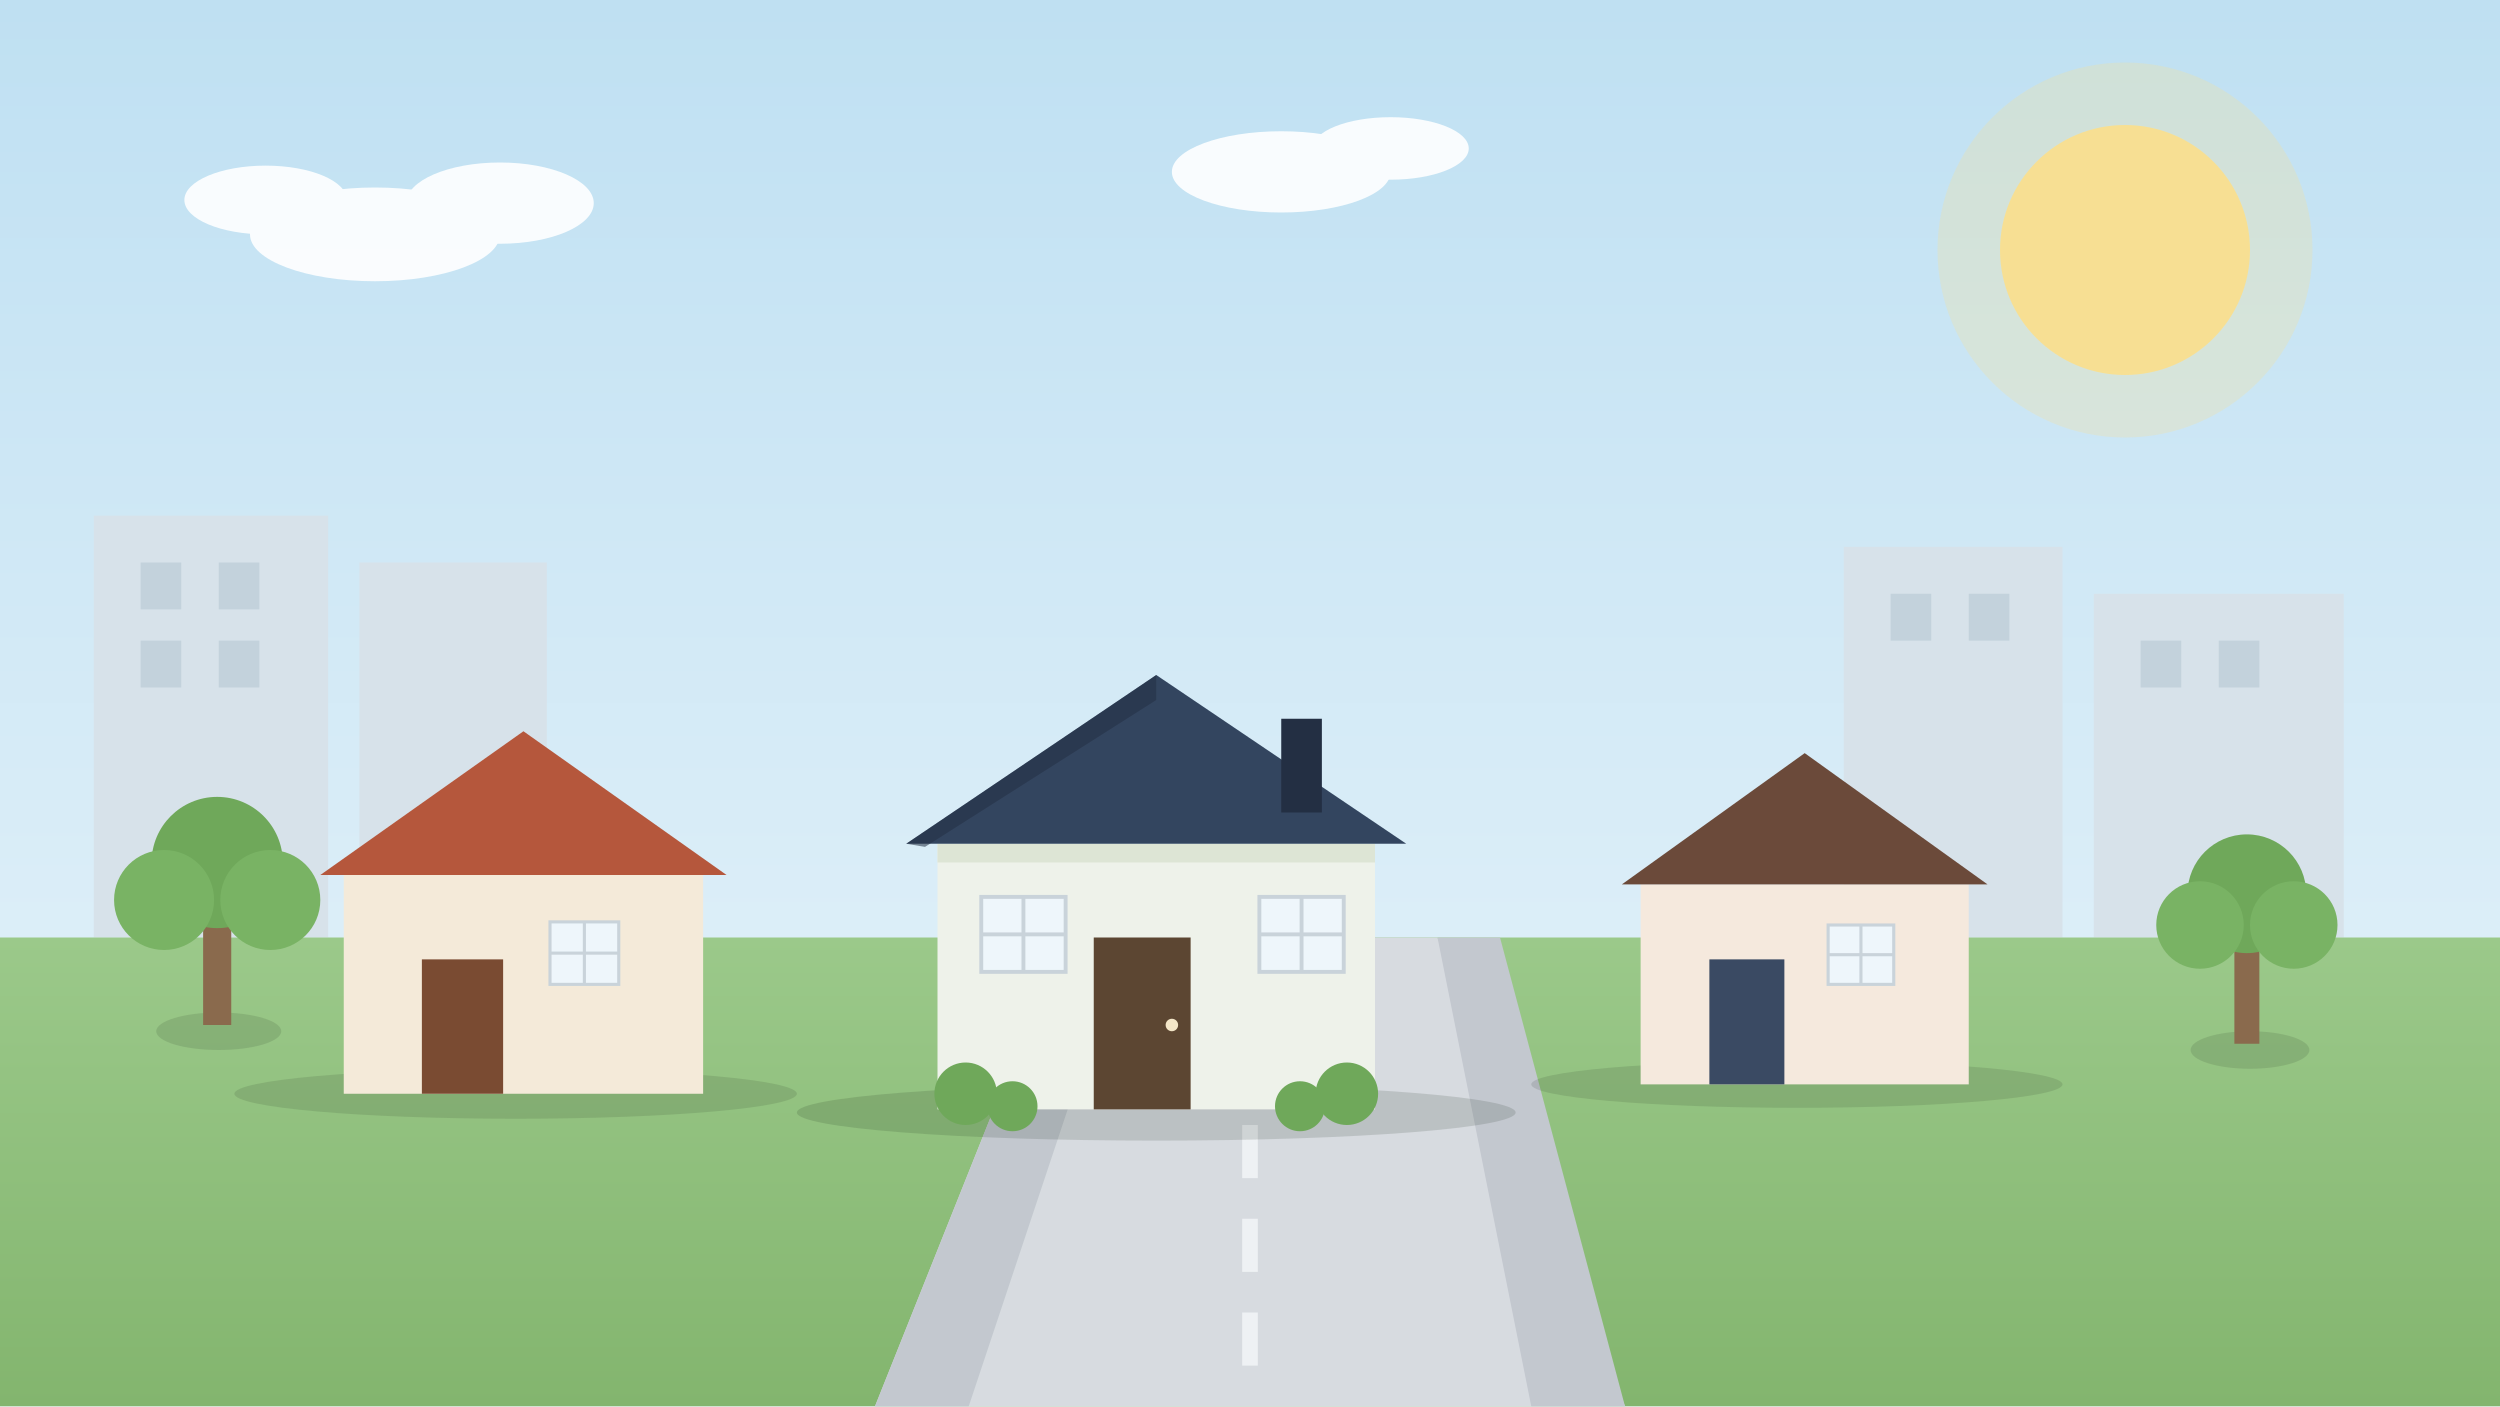
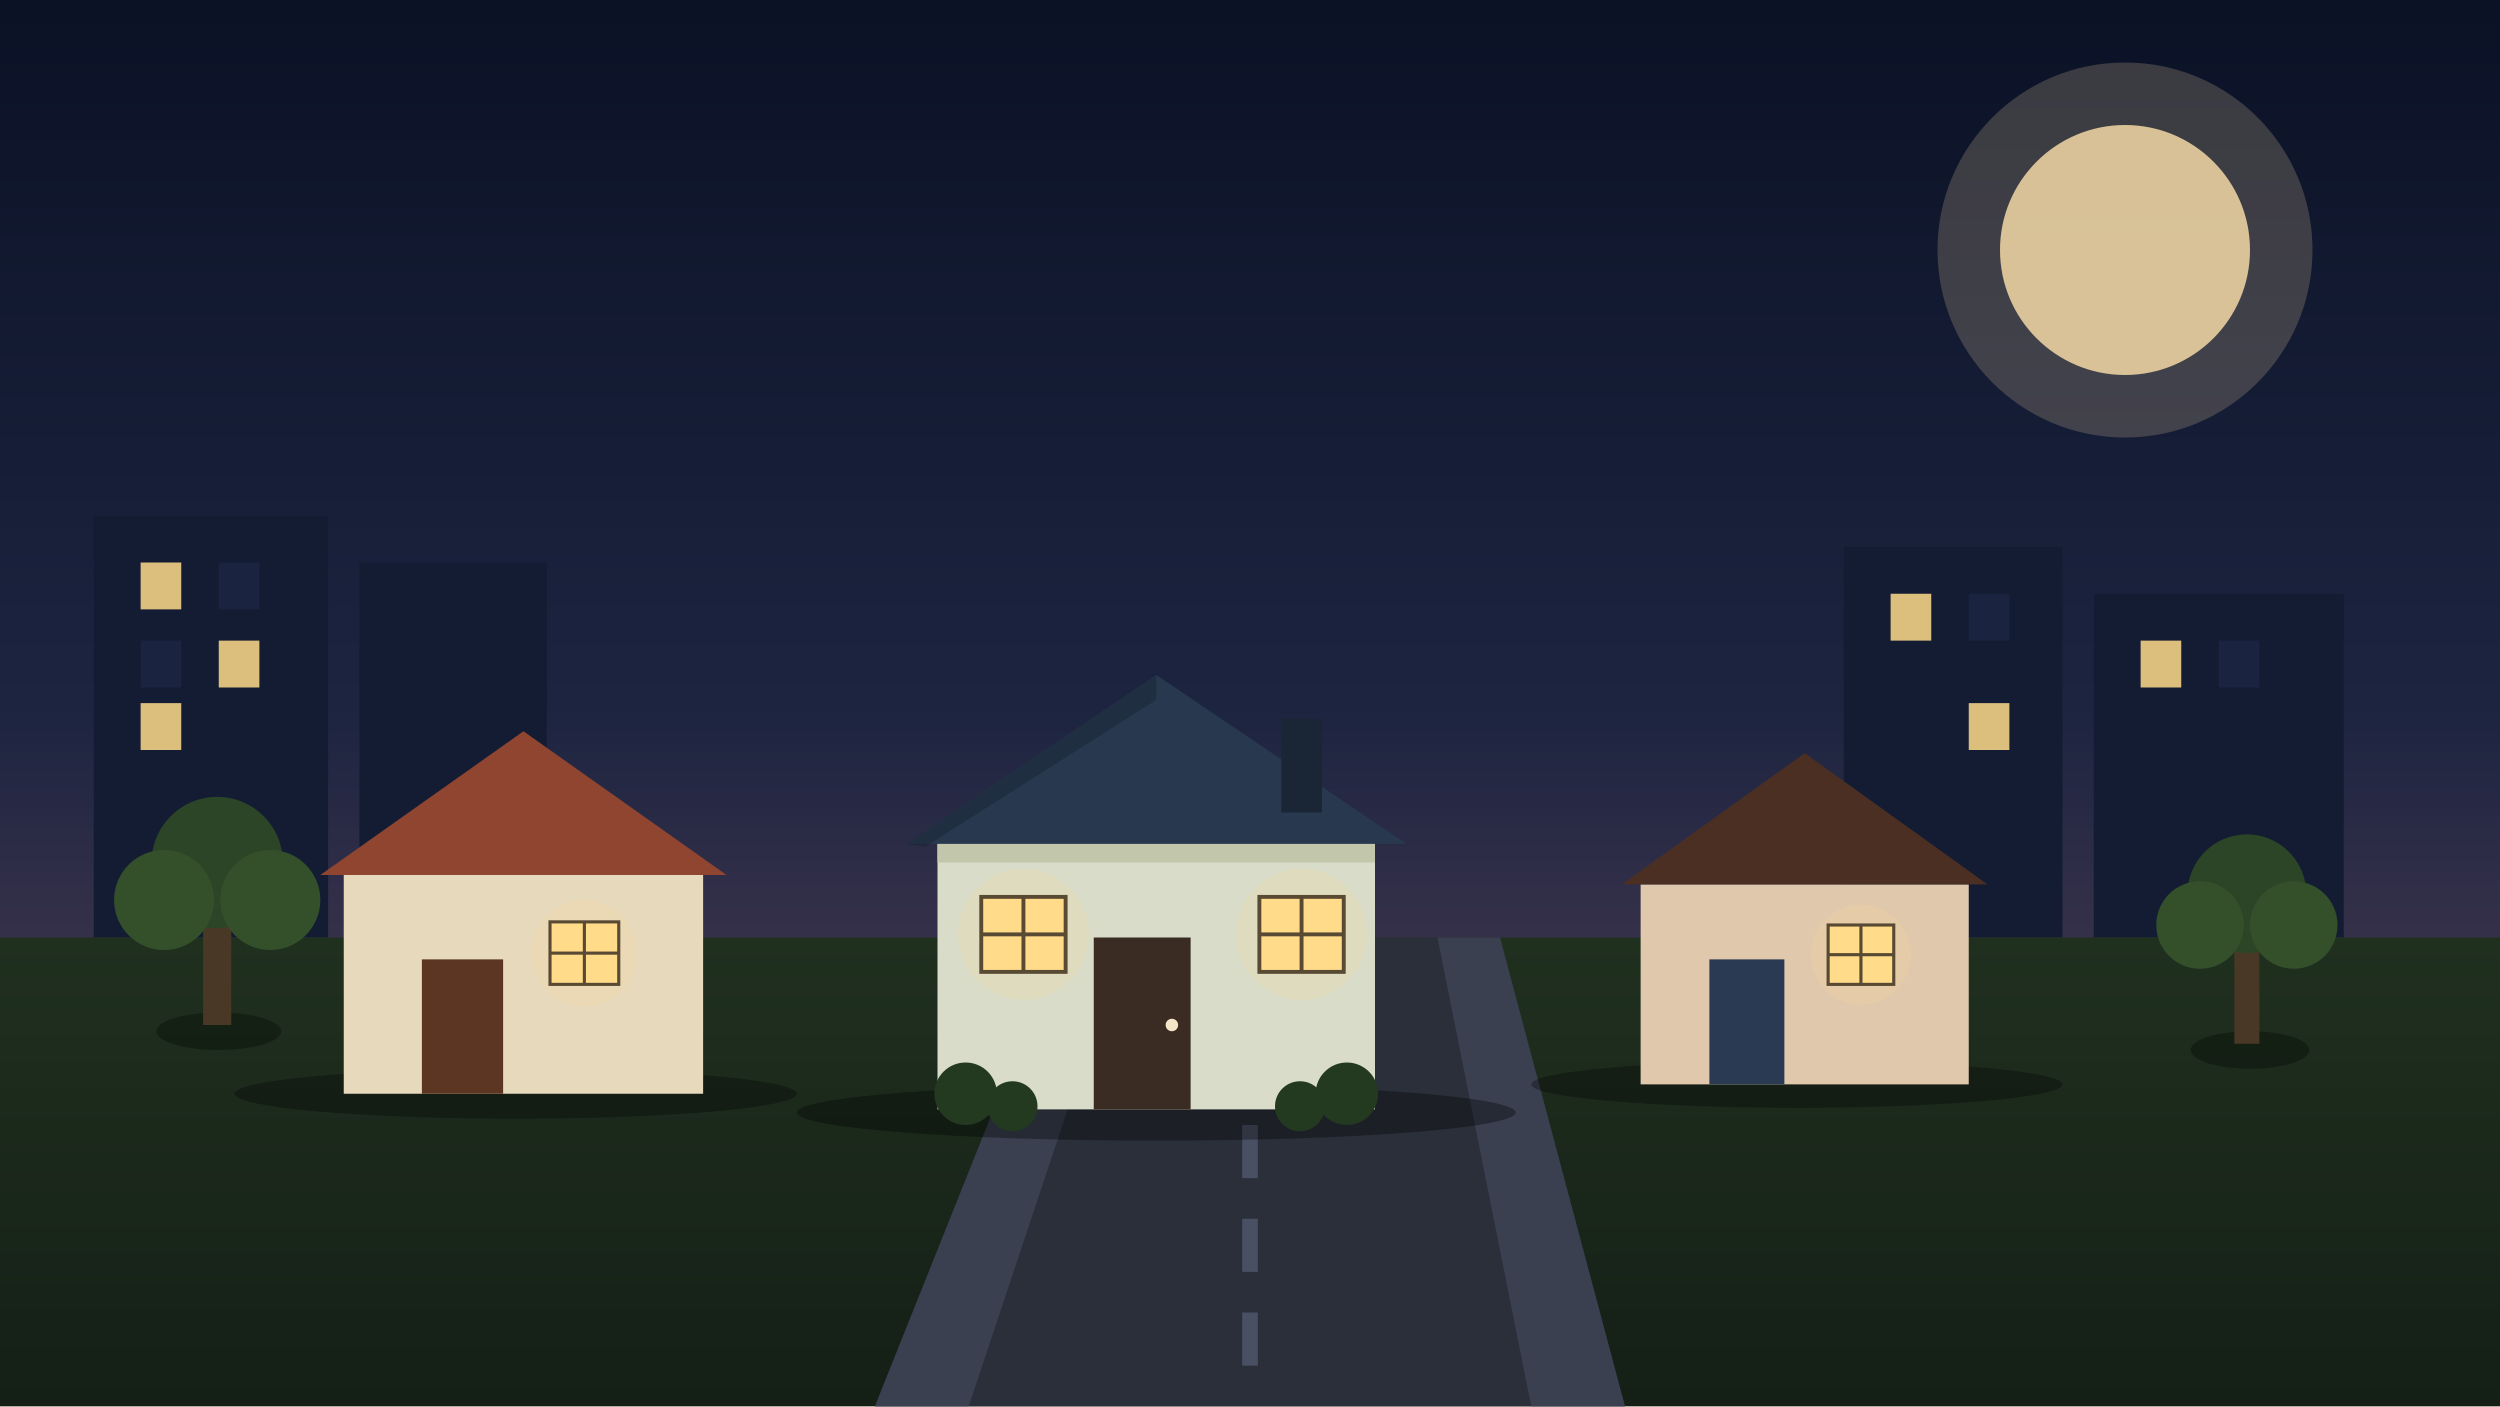
<svg xmlns="http://www.w3.org/2000/svg" viewBox="0 0 1600 900" role="img" aria-label="岡山の住宅街イメージ（イラスト・プレースホルダー）">
  <defs>
    <linearGradient id="hsky" x1="0%" y1="0%" x2="0%" y2="100%">
-       <stop offset="0%" stop-color="#bfe0f2" />
-       <stop offset="100%" stop-color="#eaf5fb" />
+       <stop offset="0%" stop-color="#0b1226" />
+       <stop offset="50%" stop-color="#1c2440" />
+       <stop offset="80%" stop-color="#4a3a52" />
+       <stop offset="100%" stop-color="#caa06b" />
    </linearGradient>
    <linearGradient id="hgrass" x1="0%" y1="0%" x2="0%" y2="100%">
-       <stop offset="0%" stop-color="#9bc98a" />
-       <stop offset="100%" stop-color="#83b56e" />
+       <stop offset="0%" stop-color="#20301f" />
+       <stop offset="100%" stop-color="#141f16" />
    </linearGradient>
  </defs>
  <rect width="1600" height="900" fill="url(#hsky)" />
-   <circle cx="1360" cy="160" r="80" fill="#fbdf8c" opacity="0.9" />
-   <circle cx="1360" cy="160" r="120" fill="#fbdf8c" opacity="0.25" />
-   <g fill="#ffffff" opacity="0.9">
-     <ellipse cx="240" cy="150" rx="80" ry="30" />
-     <ellipse cx="320" cy="130" rx="60" ry="26" />
-     <ellipse cx="170" cy="128" rx="52" ry="22" />
-     <ellipse cx="820" cy="110" rx="70" ry="26" />
-     <ellipse cx="890" cy="95" rx="50" ry="20" />
-   </g>
-   <g fill="#d7e2ea">
+   <circle cx="1360" cy="160" r="80" fill="#f3d9a4" opacity="0.85" />
+   <circle cx="1360" cy="160" r="120" fill="#f3d9a4" opacity="0.2" />
+   <g fill="#141c33">
    <rect x="60" y="330" width="150" height="270" />
    <rect x="230" y="360" width="120" height="240" />
    <rect x="1180" y="350" width="140" height="250" />
    <rect x="1340" y="380" width="160" height="220" />
  </g>
-   <g fill="#c3d2dc">
+   <g fill="#ffdb8a" opacity="0.85">
    <rect x="90" y="360" width="26" height="30" />
+     <rect x="140" y="410" width="26" height="30" />
+     <rect x="90" y="450" width="26" height="30" />
+     <rect x="1210" y="380" width="26" height="30" />
+     <rect x="1370" y="410" width="26" height="30" />
+     <rect x="1260" y="450" width="26" height="30" />
+   </g>
+   <g fill="#1a2440">
    <rect x="140" y="360" width="26" height="30" />
    <rect x="90" y="410" width="26" height="30" />
-     <rect x="140" y="410" width="26" height="30" />
-     <rect x="1210" y="380" width="26" height="30" />
    <rect x="1260" y="380" width="26" height="30" />
-     <rect x="1370" y="410" width="26" height="30" />
    <rect x="1420" y="410" width="26" height="30" />
  </g>
  <rect x="0" y="600" width="1600" height="300" fill="url(#hgrass)" />
-   <path d="M560,900 L680,600 L920,600 L1040,900 Z" fill="#d7dbe0" />
-   <path d="M560,900 L680,600 L720,600 L620,900 Z" fill="#c3c8cf" />
-   <path d="M980,900 L920,600 L960,600 L1040,900 Z" fill="#c3c8cf" />
-   <line x1="800" y1="600" x2="800" y2="900" stroke="#eef1f4" stroke-width="10" stroke-dasharray="34 26" />
+   <path d="M560,900 L680,600 L920,600 L1040,900 Z" fill="#2a2f3a" />
+   <path d="M560,900 L680,600 L720,600 L620,900 Z" fill="#3a4050" />
+   <path d="M980,900 L920,600 L960,600 L1040,900 Z" fill="#3a4050" />
+   <line x1="800" y1="600" x2="800" y2="900" stroke="#4a5064" stroke-width="10" stroke-dasharray="34 26" />
  <g>
-     <ellipse cx="140" cy="660" rx="40" ry="12" fill="rgba(20,30,20,0.12)" />
-     <rect x="130" y="580" width="18" height="76" fill="#8a6a4d" />
-     <circle cx="139" cy="552" r="42" fill="#6fa85a" />
-     <circle cx="105" cy="576" r="32" fill="#79b364" />
-     <circle cx="173" cy="576" r="32" fill="#79b364" />
+     <ellipse cx="140" cy="660" rx="40" ry="12" fill="rgba(0,0,0,0.3)" />
+     <rect x="130" y="580" width="18" height="76" fill="#4a3826" />
+     <circle cx="139" cy="552" r="42" fill="#2c4526" />
+     <circle cx="105" cy="576" r="32" fill="#33502b" />
+     <circle cx="173" cy="576" r="32" fill="#33502b" />
  </g>
  <g>
-     <ellipse cx="330" cy="700" rx="180" ry="16" fill="rgba(20,30,20,0.12)" />
-     <rect x="220" y="560" width="230" height="140" fill="#f4ead9" />
-     <polygon points="205,560 335,468 465,560" fill="#b5573c" />
-     <rect x="270" y="614" width="52" height="86" fill="#7a4b32" />
-     <g fill="#eef6fb" stroke="#c9d3da" stroke-width="2">
+     <ellipse cx="330" cy="700" rx="180" ry="16" fill="rgba(0,0,0,0.3)" />
+     <rect x="220" y="560" width="230" height="140" fill="#e7d9bc" />
+     <polygon points="205,560 335,468 465,560" fill="#8f4530" />
+     <rect x="270" y="614" width="52" height="86" fill="#5c3623" />
+     <rect x="352" y="590" width="44" height="40" fill="#ffdb8a" />
+     <g fill="none" stroke="#3a2f22" stroke-width="2">
      <rect x="352" y="590" width="44" height="40" />
+       <line x1="374" y1="590" x2="374" y2="630" />
+       <line x1="352" y1="610" x2="396" y2="610" />
    </g>
-     <line x1="374" y1="590" x2="374" y2="630" stroke="#c9d3da" stroke-width="2" />
-     <line x1="352" y1="610" x2="396" y2="610" stroke="#c9d3da" stroke-width="2" />
+     <circle cx="374" cy="610" r="34" fill="#ffdb8a" opacity="0.16" />
  </g>
  <g>
-     <ellipse cx="740" cy="712" rx="230" ry="18" fill="rgba(20,30,20,0.14)" />
-     <rect x="600" y="540" width="280" height="170" fill="#eef2ea" />
-     <rect x="600" y="540" width="280" height="12" fill="#dde5d5" />
-     <polygon points="580,540 740,432 900,540" fill="#33455f" />
-     <polygon points="580,540 740,432 740,448 592,542" fill="#232f43" opacity="0.55" />
-     <rect x="820" y="460" width="26" height="60" fill="#232f43" />
-     <rect x="700" y="600" width="62" height="110" fill="#5c4632" />
+     <ellipse cx="740" cy="712" rx="230" ry="18" fill="rgba(0,0,0,0.34)" />
+     <rect x="600" y="540" width="280" height="170" fill="#d8dcc9" />
+     <rect x="600" y="540" width="280" height="12" fill="#c2c7ac" />
+     <polygon points="580,540 740,432 900,540" fill="#28394f" />
+     <polygon points="580,540 740,432 740,448 592,542" fill="#1a2536" opacity="0.55" />
+     <rect x="820" y="460" width="26" height="60" fill="#1a2536" />
+     <rect x="700" y="600" width="62" height="110" fill="#3a2c22" />
    <circle cx="750" cy="656" r="4" fill="#f3e6c8" />
-     <g fill="#eef6fb" stroke="#c9d3da" stroke-width="2.5">
+     <g>
+       <rect x="628" y="574" width="54" height="48" fill="#ffdb8a" />
+       <rect x="806" y="574" width="54" height="48" fill="#ffdb8a" />
+     </g>
+     <g fill="none" stroke="#3a2f22" stroke-width="2.5">
      <rect x="628" y="574" width="54" height="48" />
-       <rect x="806" y="574" width="54" height="48" />
-     </g>
-     <g stroke="#c9d3da" stroke-width="2.5">
      <line x1="655" y1="574" x2="655" y2="622" />
      <line x1="628" y1="598" x2="682" y2="598" />
+       <rect x="806" y="574" width="54" height="48" />
      <line x1="833" y1="574" x2="833" y2="622" />
      <line x1="806" y1="598" x2="860" y2="598" />
    </g>
-     <g fill="#6fa85a">
+     <circle cx="655" cy="598" r="42" fill="#ffdb8a" opacity="0.16" />
+     <circle cx="833" cy="598" r="42" fill="#ffdb8a" opacity="0.16" />
+     <g fill="#233920">
      <circle cx="618" cy="700" r="20" />
      <circle cx="648" cy="708" r="16" />
      <circle cx="862" cy="700" r="20" />
      <circle cx="832" cy="708" r="16" />
    </g>
  </g>
  <g>
-     <ellipse cx="1150" cy="694" rx="170" ry="15" fill="rgba(20,30,20,0.12)" />
-     <rect x="1050" y="566" width="210" height="128" fill="#f5e9dd" />
-     <polygon points="1038,566 1155,482 1272,566" fill="#6b4a3a" />
-     <rect x="1094" y="614" width="48" height="80" fill="#3a4a63" />
-     <g fill="#eef6fb" stroke="#c9d3da" stroke-width="2">
+     <ellipse cx="1150" cy="694" rx="170" ry="15" fill="rgba(0,0,0,0.3)" />
+     <rect x="1050" y="566" width="210" height="128" fill="#e0c8ac" />
+     <polygon points="1038,566 1155,482 1272,566" fill="#4a2f22" />
+     <rect x="1094" y="614" width="48" height="80" fill="#2a3a52" />
+     <rect x="1170" y="592" width="42" height="38" fill="#ffdb8a" />
+     <g fill="none" stroke="#3a2f22" stroke-width="2">
      <rect x="1170" y="592" width="42" height="38" />
+       <line x1="1191" y1="592" x2="1191" y2="630" />
+       <line x1="1170" y1="611" x2="1212" y2="611" />
    </g>
-     <line x1="1191" y1="592" x2="1191" y2="630" stroke="#c9d3da" stroke-width="2" />
-     <line x1="1170" y1="611" x2="1212" y2="611" stroke="#c9d3da" stroke-width="2" />
+     <circle cx="1191" cy="611" r="32" fill="#ffdb8a" opacity="0.16" />
  </g>
  <g>
-     <ellipse cx="1440" cy="672" rx="38" ry="12" fill="rgba(20,30,20,0.12)" />
-     <rect x="1430" y="598" width="16" height="70" fill="#8a6a4d" />
-     <circle cx="1438" cy="572" r="38" fill="#6fa85a" />
-     <circle cx="1408" cy="592" r="28" fill="#79b364" />
-     <circle cx="1468" cy="592" r="28" fill="#79b364" />
+     <ellipse cx="1440" cy="672" rx="38" ry="12" fill="rgba(0,0,0,0.3)" />
+     <rect x="1430" y="598" width="16" height="70" fill="#4a3826" />
+     <circle cx="1438" cy="572" r="38" fill="#2c4526" />
+     <circle cx="1408" cy="592" r="28" fill="#33502b" />
+     <circle cx="1468" cy="592" r="28" fill="#33502b" />
  </g>
</svg>
